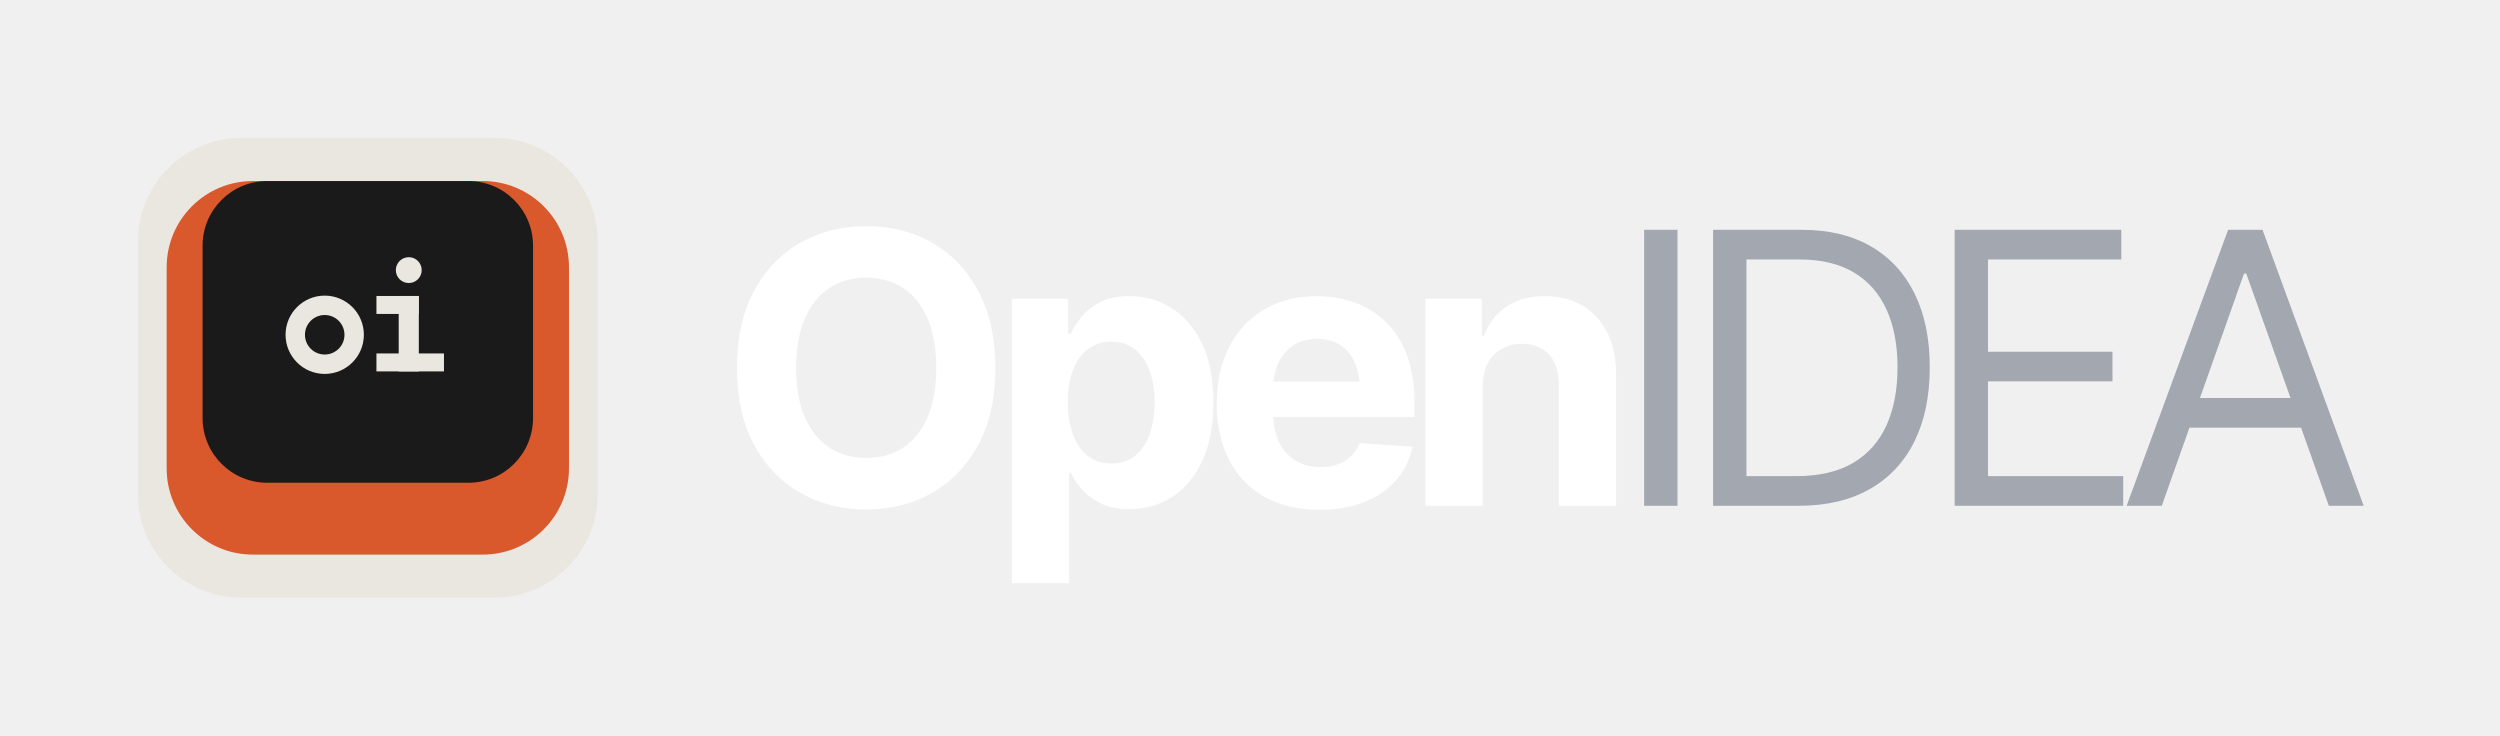
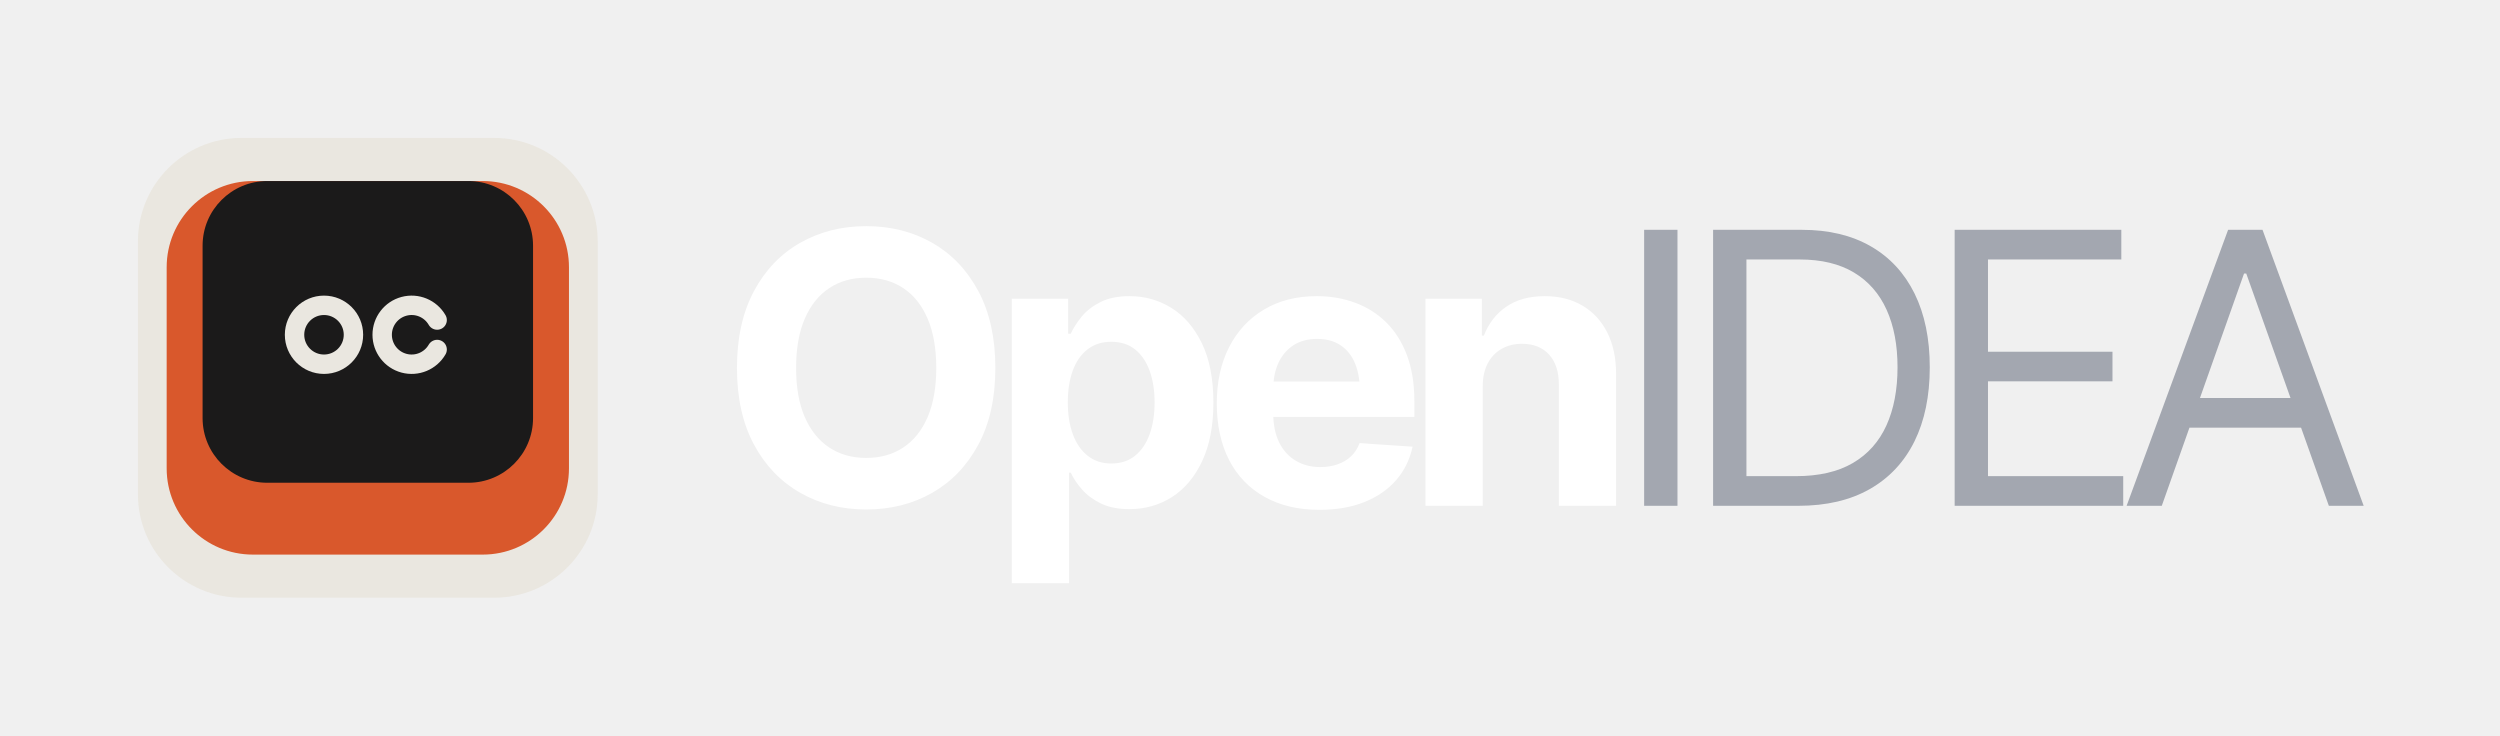
<svg xmlns="http://www.w3.org/2000/svg" width="435" height="128" viewBox="0 0 435 128" role="img" aria-label="OpenCLion">
  <g transform="translate(14 14)">
    <rect x="10" y="10" width="80" height="80" rx="18" fill="#EAE7E0" />
    <g transform="translate(50 50) scale(1.25) translate(-50 -52)">
      <rect x="22" y="26" width="56" height="52" rx="12" fill="#D9582C" />
      <rect x="27" y="26" width="46" height="42" rx="9" fill="#1B1A1A" />
-       <circle cx="44" cy="47.4" r="4.1" fill="none" stroke="#EAE7E0" stroke-width="2.7" />
-       <rect x="54.3" y="42" width="2.8" height="10.5" fill="#EAE7E0" />
-       <rect x="51.2" y="42" width="5.9" height="2.5" fill="#EAE7E0" />
-       <rect x="51.2" y="50" width="9.4" height="2.5" fill="#EAE7E0" />
-       <circle cx="55.7" cy="38.4" r="1.8" fill="#EAE7E0" />
+       <circle cx="43.9" cy="47.4" r="4.1" fill="none" stroke="#EAE7E0" stroke-width="2.7" />
+       <path d="M 59.65 49.45 A 4.1 4.1 0 1 1 59.65 45.35" fill="none" stroke="#EAE7E0" stroke-width="2.7" stroke-linecap="round" />
    </g>
  </g>
  <g transform="translate(0 88.01)">
    <path fill="#FFFFFF" d="M150.72 0.64Q144.35 0.64 139.25 -2.26Q134.15 -5.16 131.19 -10.66Q128.23 -16.17 128.23 -23.98Q128.23 -31.83 131.19 -37.36Q134.15 -42.88 139.25 -45.77Q144.35 -48.66 150.72 -48.66Q157.11 -48.66 162.19 -45.77Q167.27 -42.88 170.23 -37.36Q173.19 -31.83 173.19 -23.98Q173.19 -16.15 170.23 -10.64Q167.27 -5.14 162.19 -2.25Q157.11 0.64 150.72 0.64ZM150.72 -8.33Q154.42 -8.33 157.15 -10.13Q159.89 -11.93 161.4 -15.42Q162.91 -18.92 162.91 -23.98Q162.91 -29.07 161.4 -32.58Q159.89 -36.09 157.15 -37.89Q154.42 -39.69 150.72 -39.69Q147.05 -39.69 144.31 -37.89Q141.57 -36.09 140.04 -32.58Q138.52 -29.07 138.52 -23.98Q138.52 -18.92 140.04 -15.42Q141.57 -11.93 144.31 -10.13Q147.05 -8.33 150.72 -8.33ZM176.05 13.47V-36.03H185.86V-29.94H186.31Q186.98 -31.42 188.23 -32.94Q189.48 -34.45 191.52 -35.47Q193.55 -36.48 196.56 -36.48Q200.52 -36.48 203.83 -34.43Q207.13 -32.38 209.13 -28.27Q211.13 -24.15 211.13 -17.96Q211.13 -11.94 209.19 -7.81Q207.26 -3.67 203.95 -1.54Q200.63 0.58 196.51 0.58Q193.62 0.58 191.59 -0.39Q189.57 -1.37 188.28 -2.83Q187 -4.29 186.31 -5.77H186.02V13.47ZM193.36 -7.36Q195.83 -7.36 197.5 -8.71Q199.17 -10.06 200.04 -12.46Q200.9 -14.86 200.9 -17.98Q200.9 -21.11 200.04 -23.48Q199.18 -25.86 197.52 -27.2Q195.85 -28.54 193.36 -28.54Q190.95 -28.54 189.26 -27.24Q187.57 -25.95 186.68 -23.58Q185.8 -21.21 185.8 -17.98Q185.8 -14.79 186.69 -12.41Q187.58 -10.02 189.28 -8.69Q190.97 -7.36 193.36 -7.36ZM229.58 0.7Q224.05 0.7 220.03 -1.56Q216.01 -3.81 213.86 -7.97Q211.72 -12.14 211.72 -17.84Q211.72 -23.4 213.86 -27.6Q216 -31.79 219.91 -34.13Q223.82 -36.48 229.11 -36.48Q232.68 -36.48 235.77 -35.34Q238.87 -34.21 241.19 -31.93Q243.51 -29.65 244.8 -26.22Q246.1 -22.79 246.1 -18.19V-15.46H215.69V-21.62H241.26L236.61 -20.01Q236.61 -22.76 235.77 -24.79Q234.93 -26.81 233.28 -27.92Q231.63 -29.04 229.18 -29.04Q226.74 -29.04 225.03 -27.92Q223.33 -26.79 222.44 -24.85Q221.55 -22.91 221.55 -20.39V-16.04Q221.55 -13.12 222.57 -11.04Q223.6 -8.96 225.45 -7.85Q227.3 -6.74 229.74 -6.74Q231.4 -6.74 232.75 -7.22Q234.11 -7.69 235.09 -8.62Q236.07 -9.56 236.57 -10.91L245.79 -10.29Q245.08 -6.96 242.95 -4.49Q240.81 -2.02 237.42 -0.66Q234.04 0.7 229.58 0.7ZM258 -20.81V0H248.03V-36.03H257.84V-29.62H258.2Q259.42 -32.8 262.09 -34.64Q264.75 -36.48 268.79 -36.48Q272.55 -36.48 275.33 -34.84Q278.12 -33.21 279.66 -30.16Q281.2 -27.12 281.2 -22.92V0H271.24V-21.14Q271.24 -24.43 269.54 -26.31Q267.83 -28.19 264.83 -28.19Q262.83 -28.19 261.28 -27.31Q259.74 -26.43 258.87 -24.79Q258 -23.15 258 -20.81Z" />
    <path fill="#A3A7B0" d="M291.88 -48.02V0H286.08V-48.02ZM312.9 0H301.36V-5.16H312.51Q318.48 -5.16 322.39 -7.44Q326.31 -9.73 328.24 -13.99Q330.17 -18.24 330.17 -24.11Q330.17 -29.91 328.27 -34.11Q326.37 -38.32 322.59 -40.59Q318.8 -42.86 313.16 -42.86H301.11V-48.02H313.55Q320.54 -48.02 325.52 -45.15Q330.5 -42.28 333.14 -36.92Q335.78 -31.55 335.78 -24.11Q335.78 -16.6 333.11 -11.2Q330.43 -5.8 325.32 -2.9Q320.22 0 312.9 0ZM303.88 -48.02V0H298.08V-48.02ZM340.11 0V-48.02H369.11V-42.86H345.91V-26.81H367.57V-21.66H345.91V-5.16H369.44V0ZM376.15 0H370.03L387.69 -48.02H393.68L411.28 0H405.22L390.85 -40.41H390.46ZM378.41 -18.76H402.96V-13.6H378.41Z" />
  </g>
</svg>
